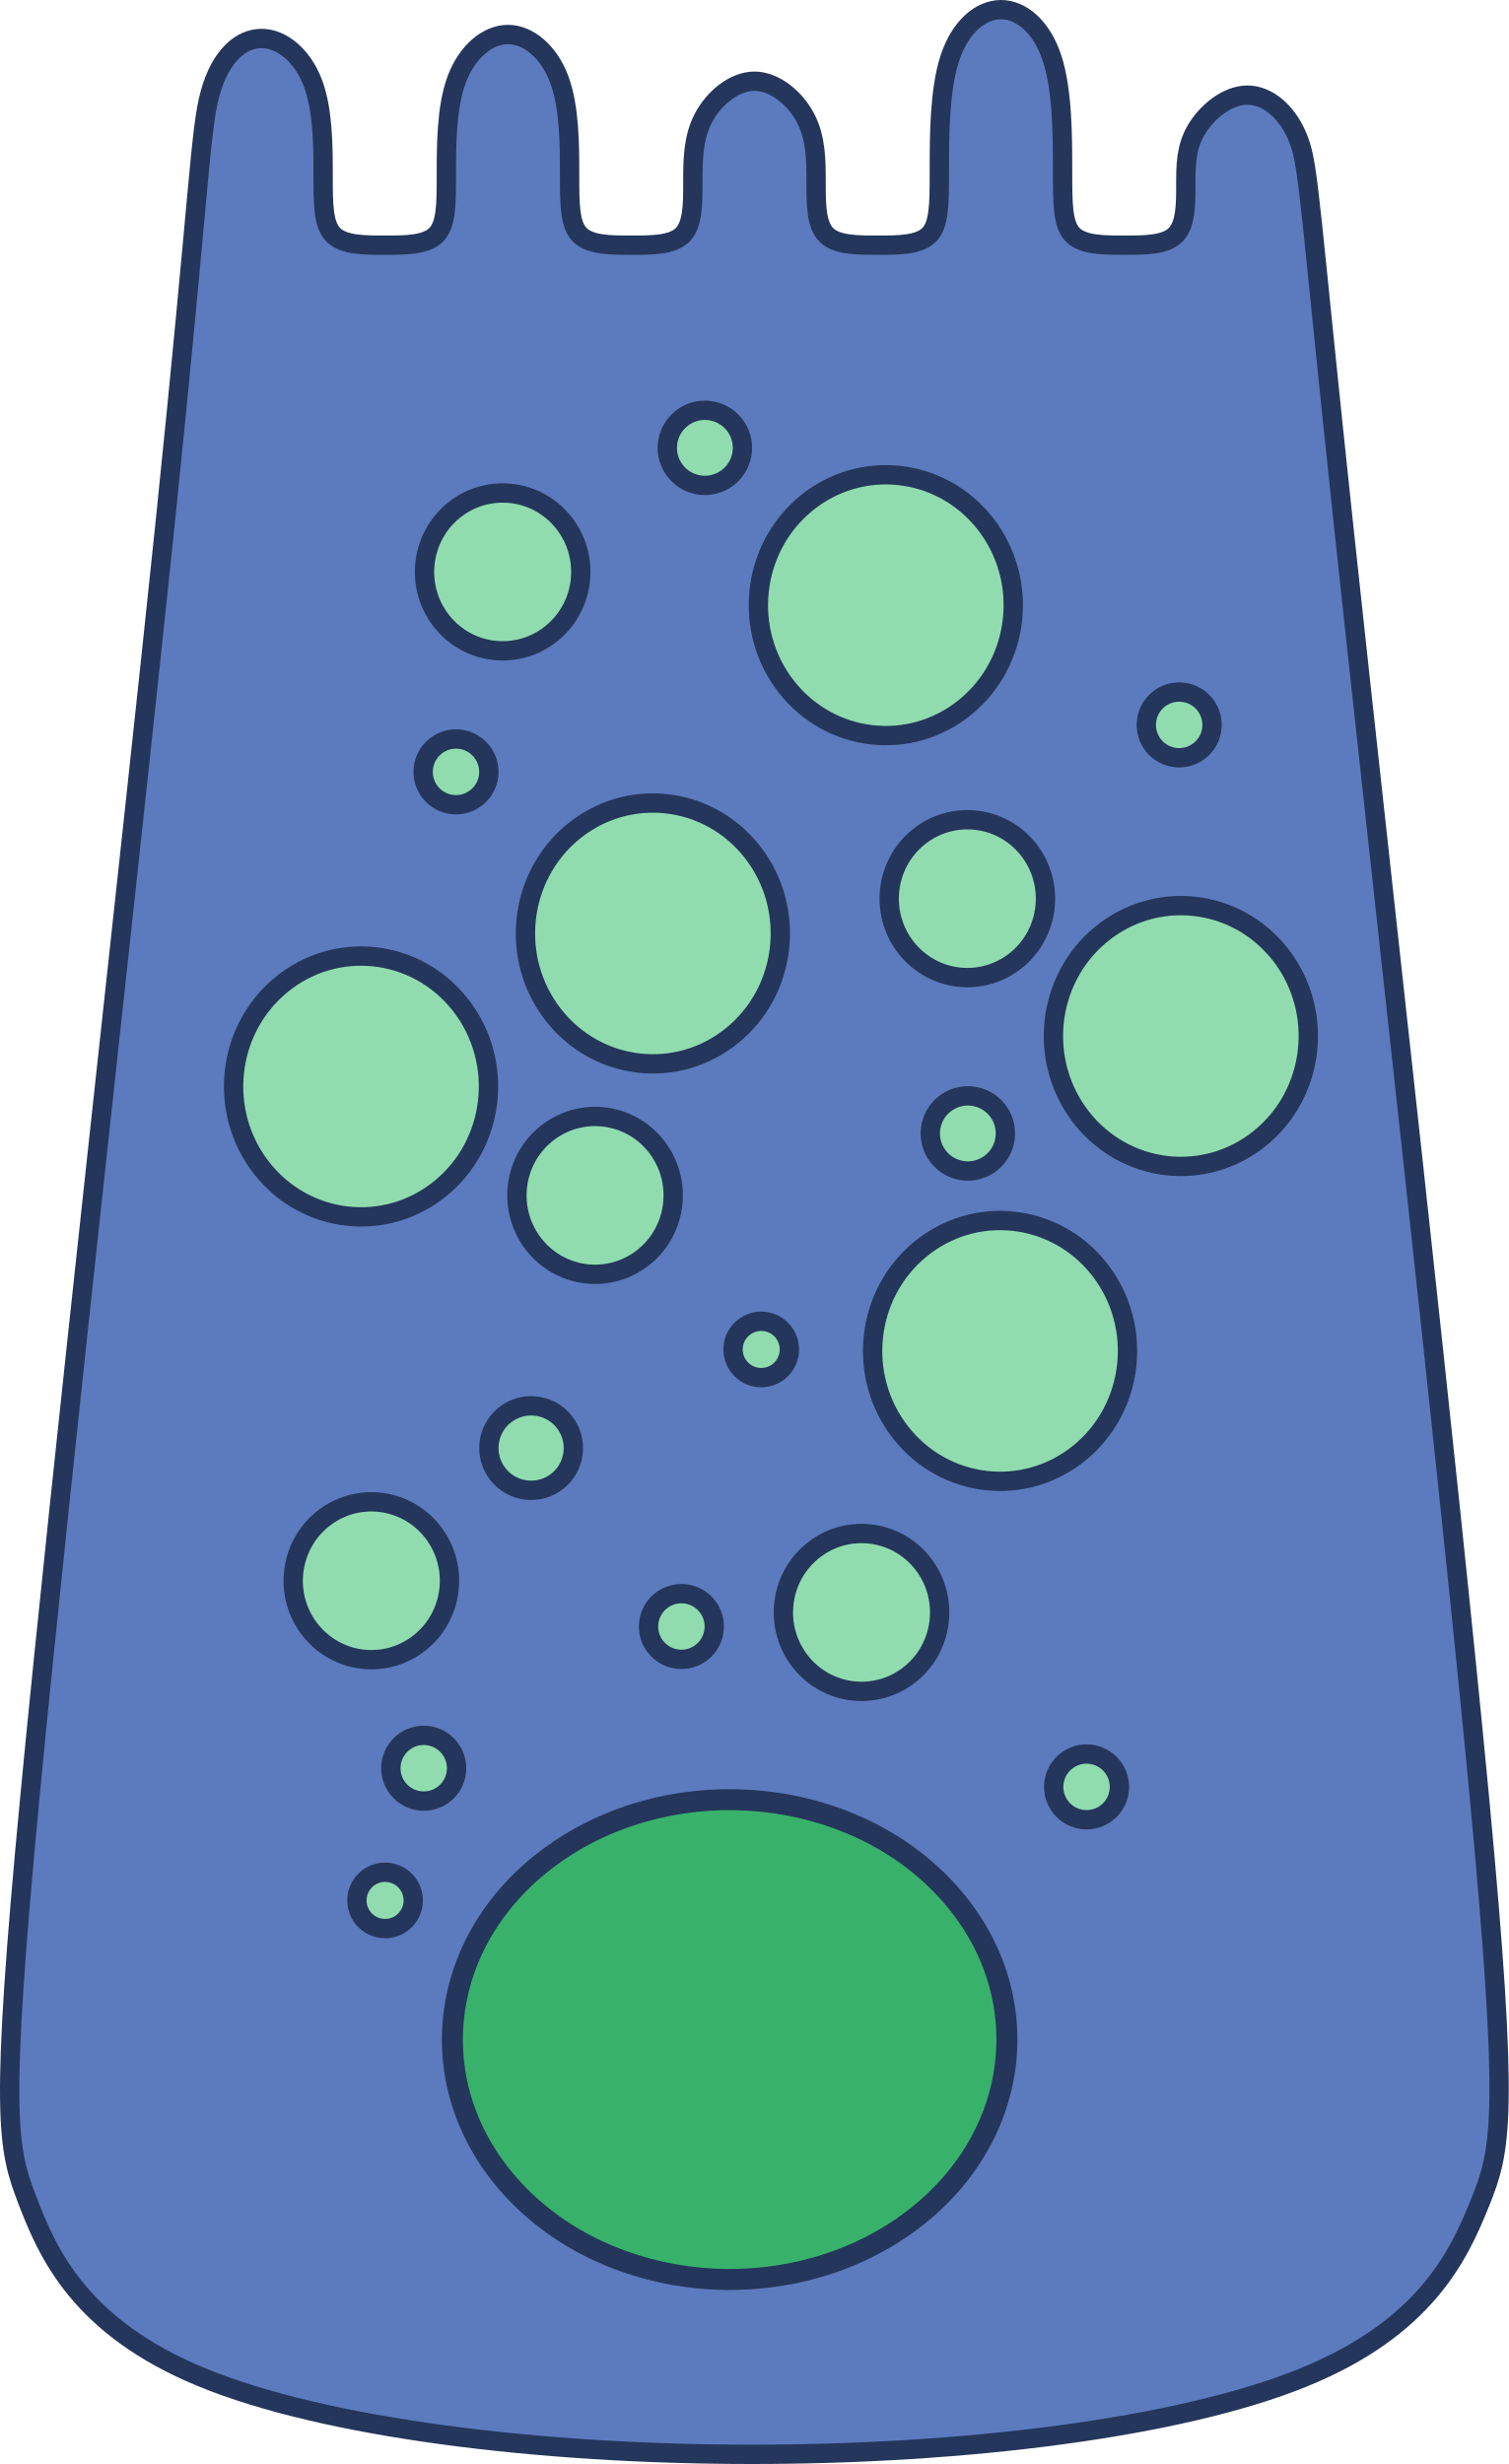
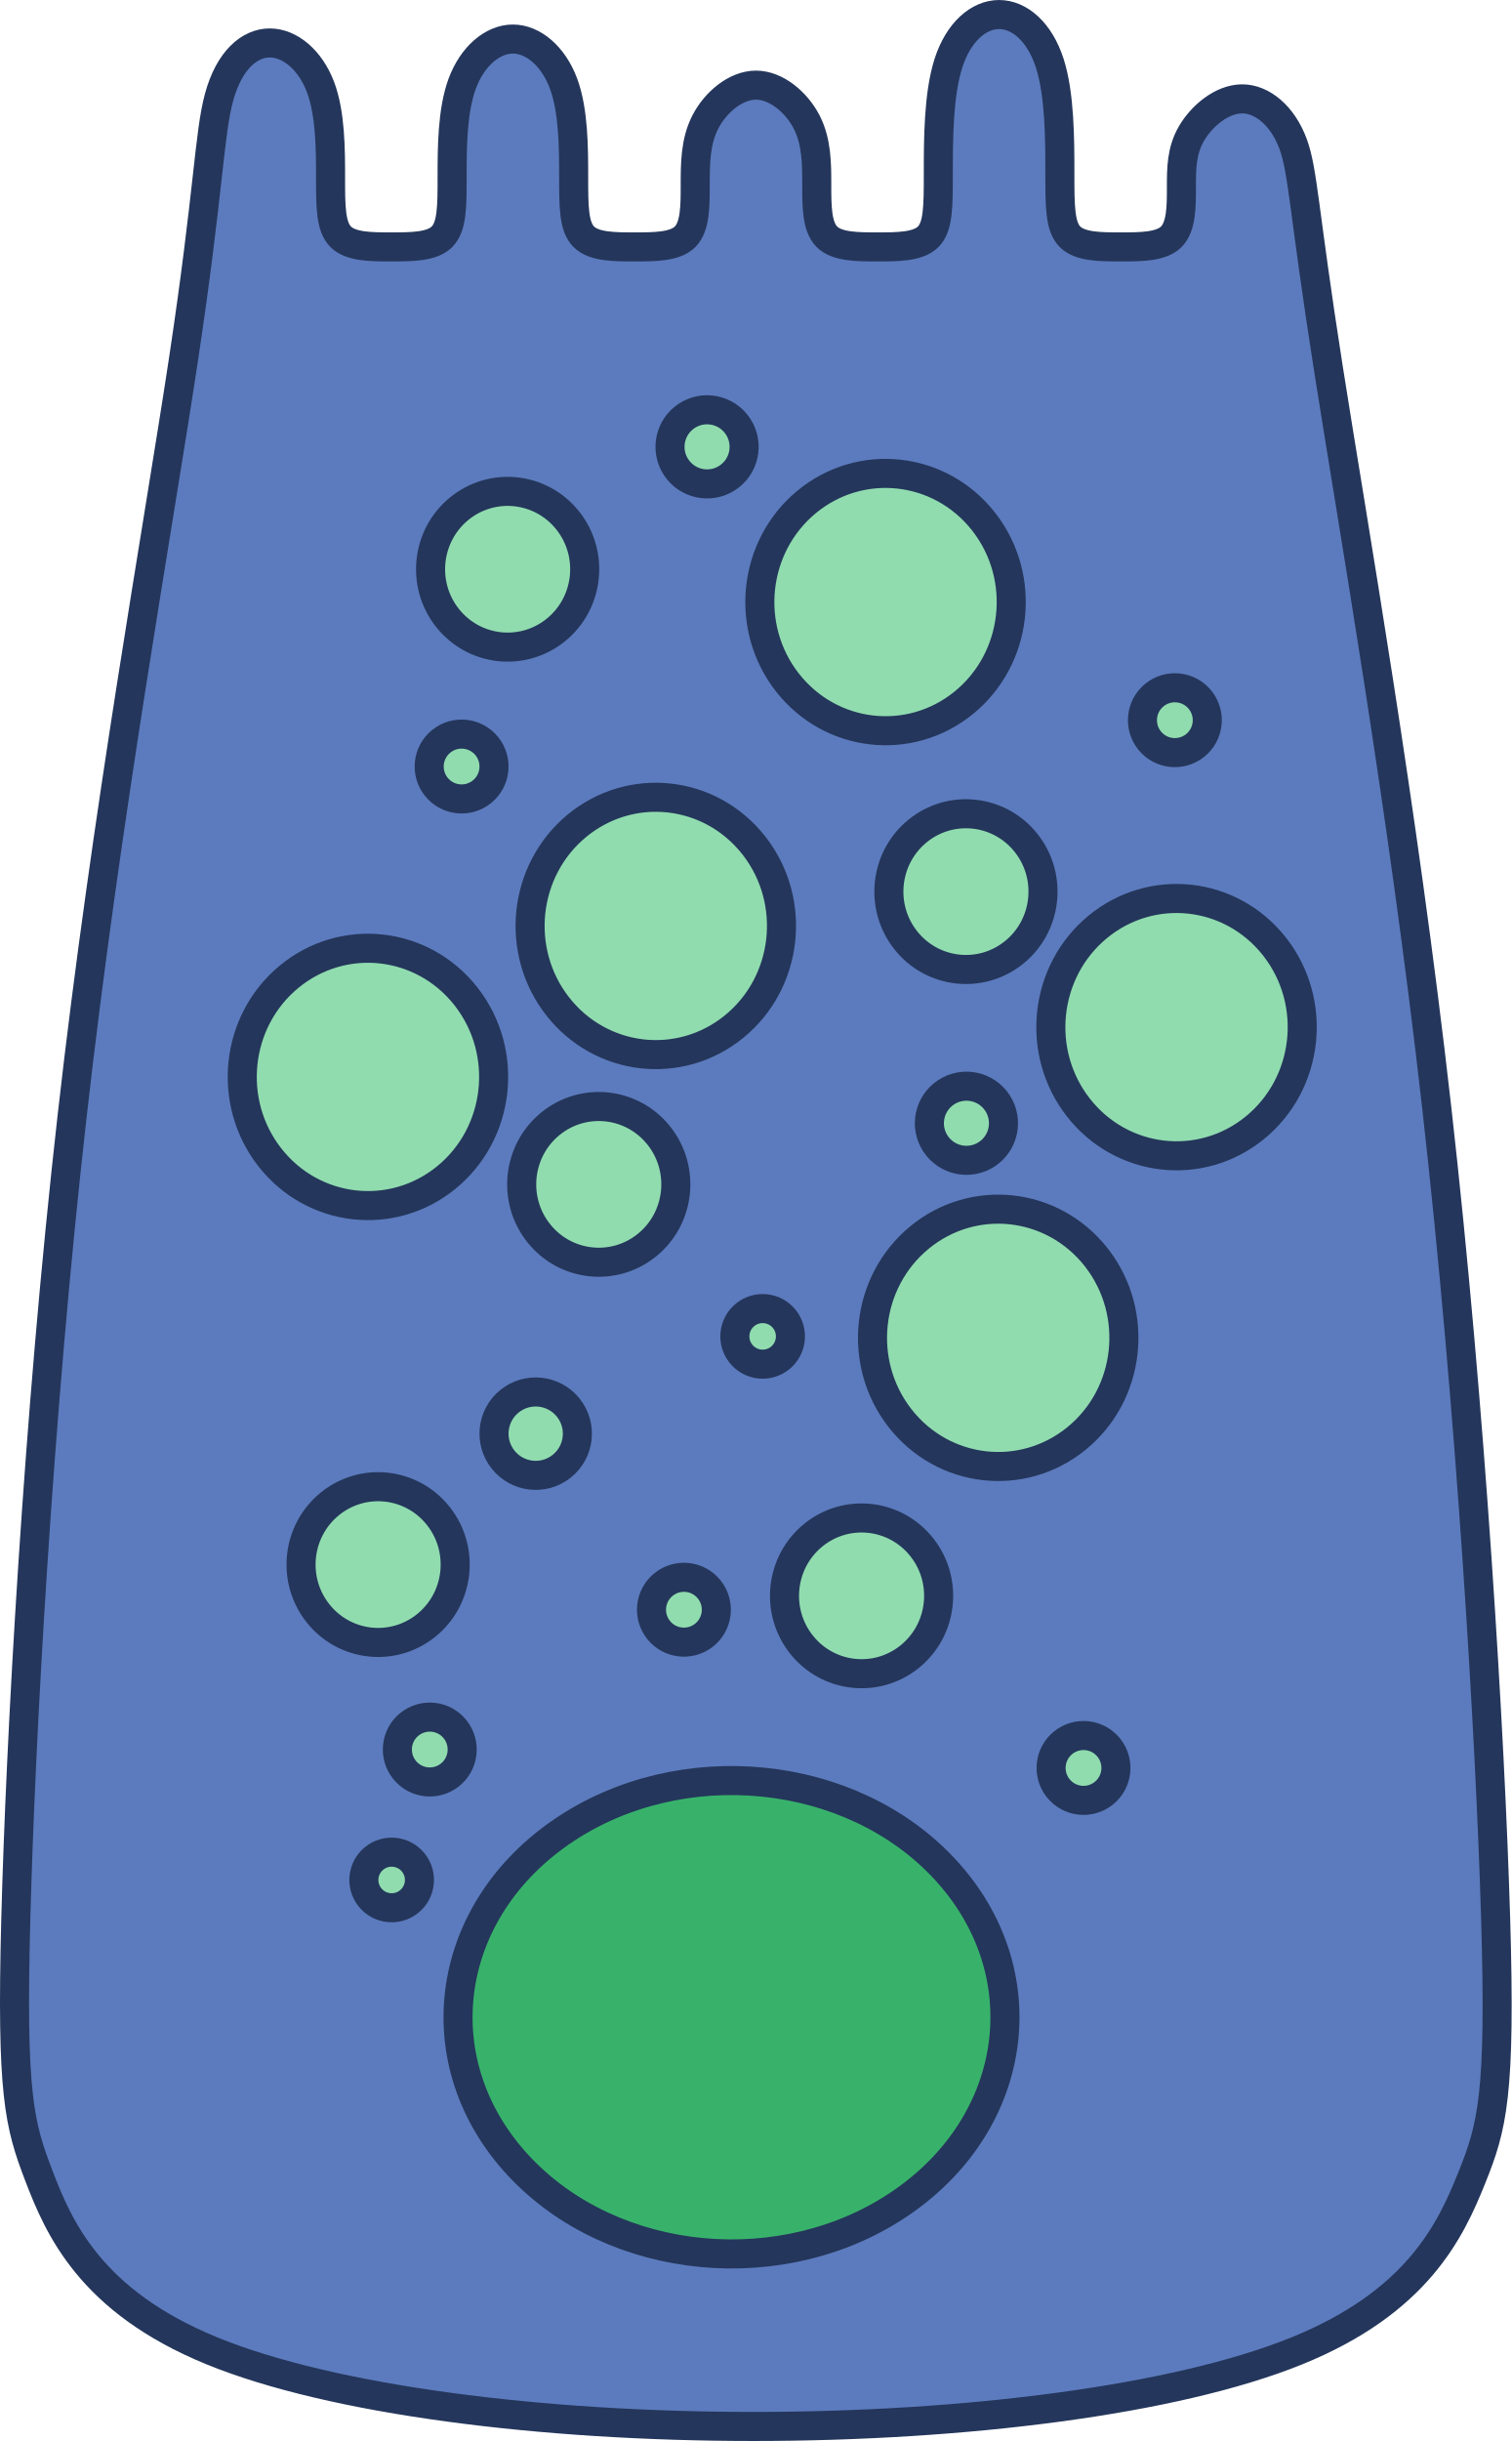
- <svg xmlns="http://www.w3.org/2000/svg" width="117.109mm" height="191.26mm" viewBox="0 0 117.109 191.26" version="1.1" id="svg1">
+ <svg xmlns="http://www.w3.org/2000/svg" width="78.054mm" height="126.002mm" viewBox="0 0 78.054 126.002" version="1.1" id="svg1">
  <defs id="defs1">
    </defs>
-   <g id="layer1" transform="translate(-146.5792,-105.3042)">
-     <g id="g134-9" style="stroke:#24365b;stroke-width:1.852;stroke-dasharray:none;stroke-opacity:1" transform="matrix(0.81,0,0,0.81,-194.9609,-997.0184)">
-       <path id="path133-8" style="font-variation-settings:normal;opacity:1;fill:#5c7bbe;fill-opacity:1;stroke:#24365b;stroke-width:6.272;stroke-linecap:butt;stroke-linejoin:bevel;stroke-miterlimit:4;stroke-dasharray:none;stroke-dashoffset:0;stroke-opacity:1;stop-color:#000000;stop-opacity:1" d="m 1051.472,1237.948 c 11.328,105.918 33.911,305.282 43.791,410.043 9.88,104.761 7.058,114.919 0.23,131.876 -6.828,16.957 -17.66,40.712 -57.72,56.891 -40.059,16.179 -109.345,24.782 -178.631,24.782 -69.286,0 -138.571,-8.603 -178.397,-24.959 -39.826,-16.355 -50.191,-40.463 -56.697,-57.42 -6.506,-16.957 -9.152,-26.762 0.817,-131.347 9.969,-104.585 32.551,-303.944 43.843,-412.929 11.292,-108.985 11.292,-127.585 14.625,-139.708 3.333,-12.123 10,-17.767 16.667,-17.767 6.667,0 13.333,5.644 16.667,14.434 3.333,8.79 3.333,20.724 3.333,30.025 0,9.301 0,15.967 3.333,19.301 3.333,3.333 10,3.333 16.667,3.333 6.667,0 13.333,0 16.667,-3.333 3.333,-3.333 3.333,-10 3.333,-19.515 0,-9.515 0,-21.878 3.333,-30.882 3.333,-9.004 10,-14.648 16.667,-14.648 6.667,0 13.333,5.644 16.667,14.648 3.333,9.004 3.333,21.367 3.333,30.883 0,9.515 0,16.181 3.333,19.515 3.333,3.333 10,3.333 16.667,3.333 6.667,0 13.333,0 16.667,-3.333 3.333,-3.333 3.333,-10 3.333,-16.988 0,-6.988 0,-14.298 3.333,-20.775 3.333,-6.477 10,-12.122 16.667,-12.122 6.667,0 13.333,5.644 16.667,12.122 3.333,6.477 3.333,13.787 3.333,20.775 0,6.988 0,13.655 3.333,16.988 3.333,3.333 10,3.333 16.667,3.333 6.667,0 13.333,0 16.667,-3.333 3.333,-3.333 3.333,-10 3.333,-20.859 0,-10.86 0,-25.911 3.333,-36.259 3.333,-10.348 10,-15.993 16.667,-15.993 6.667,0 13.333,5.644 16.667,15.993 3.333,10.348 3.333,25.4 3.333,36.259 0,10.859 0,17.526 3.333,20.859 3.333,3.333 10,3.333 16.667,3.333 6.667,0 13.333,0 16.667,-3.333 3.333,-3.333 3.333,-10 3.333,-16.236 0,-6.236 0,-12.042 3.333,-17.767 3.333,-5.725 10,-11.369 16.667,-11.369 6.667,0 13.333,5.644 16.703,14.703 3.369,9.058 3.442,21.531 14.769,127.449 z" transform="matrix(0.295245,0,0,0.295245,240.0421,1046.479)" />
-       <path style="fill:#38b26b;fill-opacity:1;fill-rule:evenodd;stroke:#24365b;stroke-width:2.013;stroke-linecap:round;stroke-linejoin:bevel;stroke-dasharray:none;stroke-dashoffset:107.717;stroke-opacity:1" id="path134-8" d="m -1538.301,475.108 a 22.99,26.567 0 0 1 -3.732,37.26 22.99,26.567 0 0 1 -32.255,-4.188 22.99,26.567 0 0 1 3.515,-37.288 22.99,26.567 0 0 1 32.279,3.936" transform="rotate(-90)" />
-       <path style="fill:#90dcaf;fill-opacity:1;fill-rule:evenodd;stroke:#24365b;stroke-width:1.852;stroke-linecap:round;stroke-linejoin:bevel;stroke-dasharray:none;stroke-dashoffset:107.717;stroke-opacity:1" id="path135" d="m 510.088,1510.723 a 7.488,7.564 0 0 1 -1.216,10.608 7.488,7.564 0 0 1 -10.505,-1.192 7.488,7.564 0 0 1 1.145,-10.616 7.488,7.564 0 0 1 10.513,1.121" />
-       <path style="fill:#90dcaf;fill-opacity:1;fill-rule:evenodd;stroke:#24365b;stroke-width:1.852;stroke-linecap:round;stroke-linejoin:bevel;stroke-dasharray:none;stroke-dashoffset:107.717;stroke-opacity:1" id="path135-2" d="m 484.554,1470.757 a 7.488,7.564 0 0 1 -1.216,10.608 7.488,7.564 0 0 1 -10.505,-1.192 7.488,7.564 0 0 1 1.145,-10.616 7.488,7.564 0 0 1 10.513,1.121" />
-       <path style="fill:#90dcaf;fill-opacity:1;fill-rule:evenodd;stroke:#24365b;stroke-width:1.852;stroke-linecap:round;stroke-linejoin:bevel;stroke-dasharray:none;stroke-dashoffset:107.717;stroke-opacity:1" id="path135-7" d="m 520.228,1442.322 a 7.488,7.564 0 0 1 -1.216,10.608 7.488,7.564 0 0 1 -10.505,-1.192 7.488,7.564 0 0 1 1.145,-10.616 7.488,7.564 0 0 1 10.513,1.121" />
-       <path style="fill:#90dcaf;fill-opacity:1;fill-rule:evenodd;stroke:#24365b;stroke-width:1.852;stroke-linecap:round;stroke-linejoin:bevel;stroke-dasharray:none;stroke-dashoffset:107.717;stroke-opacity:1" id="path135-5" d="m 475.7,1411.01 a 7.488,7.564 0 0 1 -1.216,10.608 7.488,7.564 0 0 1 -10.505,-1.192 7.488,7.564 0 0 1 1.145,-10.616 7.488,7.564 0 0 1 10.513,1.121" />
-       <path style="fill:#90dcaf;fill-opacity:1;fill-rule:evenodd;stroke:#24365b;stroke-width:1.852;stroke-linecap:round;stroke-linejoin:bevel;stroke-dasharray:none;stroke-dashoffset:107.717;stroke-opacity:1" id="path135-4" d="m 463.116,1507.687 a 7.488,7.564 0 0 1 -1.216,10.608 7.488,7.564 0 0 1 -10.505,-1.192 7.488,7.564 0 0 1 1.145,-10.616 7.488,7.564 0 0 1 10.513,1.121" />
-       <path style="fill:#90dcaf;fill-opacity:1;fill-rule:evenodd;stroke:#24365b;stroke-width:1.852;stroke-linecap:round;stroke-linejoin:bevel;stroke-dasharray:none;stroke-dashoffset:107.717;stroke-opacity:1" id="path137" d="m 527.071,1482.606 a 12.212,12.497 0 0 1 -1.983,17.526 12.212,12.497 0 0 1 -17.134,-1.97 12.212,12.497 0 0 1 1.867,-17.54 12.212,12.497 0 0 1 17.147,1.852" />
-       <path style="fill:#90dcaf;fill-opacity:1;fill-rule:evenodd;stroke:#24365b;stroke-width:1.852;stroke-linecap:round;stroke-linejoin:bevel;stroke-dasharray:none;stroke-dashoffset:107.717;stroke-opacity:1" id="path137-4" d="m 493.803,1442.598 a 12.212,12.497 0 0 1 -1.983,17.527 12.212,12.497 0 0 1 -17.134,-1.97 12.212,12.497 0 0 1 1.867,-17.54 12.212,12.497 0 0 1 17.147,1.852" />
-       <path style="fill:#90dcaf;fill-opacity:1;fill-rule:evenodd;stroke:#24365b;stroke-width:1.852;stroke-linecap:round;stroke-linejoin:bevel;stroke-dasharray:none;stroke-dashoffset:107.717;stroke-opacity:1" id="path137-0" d="m 516.124,1411.141 a 12.212,12.497 0 0 1 -1.983,17.527 12.212,12.497 0 0 1 -17.134,-1.97 12.212,12.497 0 0 1 1.867,-17.54 12.212,12.497 0 0 1 17.147,1.852" />
-       <path style="fill:#90dcaf;fill-opacity:1;fill-rule:evenodd;stroke:#24365b;stroke-width:1.852;stroke-linecap:round;stroke-linejoin:bevel;stroke-dasharray:none;stroke-dashoffset:107.717;stroke-opacity:1" id="path137-2" d="m 465.836,1457.264 a 12.212,12.497 0 0 1 -1.983,17.526 12.212,12.497 0 0 1 -17.134,-1.97 12.212,12.497 0 0 1 1.867,-17.54 12.212,12.497 0 0 1 17.147,1.852" />
-       <path style="fill:#90dcaf;fill-opacity:1;fill-rule:evenodd;stroke:#24365b;stroke-width:1.852;stroke-linecap:round;stroke-linejoin:bevel;stroke-dasharray:none;stroke-dashoffset:107.717;stroke-opacity:1" id="path137-8" d="m 544.397,1452.429 a 12.212,12.497 0 0 1 -1.983,17.526 12.212,12.497 0 0 1 -17.134,-1.97 12.212,12.497 0 0 1 1.867,-17.54 12.212,12.497 0 0 1 17.147,1.852" />
-       <path style="fill:#90dcaf;fill-opacity:1;fill-rule:evenodd;stroke:#24365b;stroke-width:1.852;stroke-linecap:round;stroke-linejoin:bevel;stroke-dasharray:none;stroke-dashoffset:107.717;stroke-opacity:1" id="path139" d="m 475.728,1497.149 a 4.05,4.05 0 0 1 -0.657,5.68 4.05,4.05 0 0 1 -5.682,-0.638 4.05,4.05 0 0 1 0.619,-5.684 4.05,4.05 0 0 1 5.686,0.6" />
-       <path style="fill:#90dcaf;fill-opacity:1;fill-rule:evenodd;stroke:#24365b;stroke-width:1.852;stroke-linecap:round;stroke-linejoin:bevel;stroke-dasharray:none;stroke-dashoffset:107.717;stroke-opacity:1" id="path140" d="m 496.719,1488.536 a 2.7,2.7 0 0 1 -0.438,3.787 2.7,2.7 0 0 1 -3.788,-0.425 2.7,2.7 0 0 1 0.413,-3.79 2.7,2.7 0 0 1 3.791,0.4" />
-       <path style="fill:#90dcaf;fill-opacity:1;fill-rule:evenodd;stroke:#24365b;stroke-width:1.852;stroke-linecap:round;stroke-linejoin:bevel;stroke-dasharray:none;stroke-dashoffset:107.717;stroke-opacity:1" id="path140-8" d="m 460.674,1541.335 a 2.7,2.7 0 0 1 -0.438,3.787 2.7,2.7 0 0 1 -3.788,-0.425 2.7,2.7 0 0 1 0.413,-3.79 2.7,2.7 0 0 1 3.791,0.4" />
-       <path style="fill:#90dcaf;fill-opacity:1;fill-rule:evenodd;stroke:#24365b;stroke-width:1.852;stroke-linecap:round;stroke-linejoin:bevel;stroke-dasharray:none;stroke-dashoffset:107.717;stroke-opacity:1" id="path141" d="m 489.422,1514.807 a 3.15,3.15 0 0 1 -0.511,4.418 3.15,3.15 0 0 1 -4.419,-0.496 3.15,3.15 0 0 1 0.482,-4.421 3.15,3.15 0 0 1 4.423,0.467" />
-       <path style="fill:#90dcaf;fill-opacity:1;fill-rule:evenodd;stroke:#24365b;stroke-width:1.852;stroke-linecap:round;stroke-linejoin:bevel;stroke-dasharray:none;stroke-dashoffset:107.717;stroke-opacity:1" id="path141-2" d="m 464.73,1528.387 a 3.15,3.15 0 0 1 -0.511,4.418 3.15,3.15 0 0 1 -4.419,-0.496 3.15,3.15 0 0 1 0.482,-4.421 3.15,3.15 0 0 1 4.423,0.467" />
-       <path style="fill:#90dcaf;fill-opacity:1;fill-rule:evenodd;stroke:#24365b;stroke-width:1.852;stroke-linecap:round;stroke-linejoin:bevel;stroke-dasharray:none;stroke-dashoffset:107.717;stroke-opacity:1" id="path141-5" d="m 528.247,1530.176 a 3.15,3.15 0 0 1 -0.511,4.418 3.15,3.15 0 0 1 -4.419,-0.496 3.15,3.15 0 0 1 0.482,-4.421 3.15,3.15 0 0 1 4.423,0.467" />
-       <path style="fill:#90dcaf;fill-opacity:1;fill-rule:evenodd;stroke:#24365b;stroke-width:1.852;stroke-linecap:round;stroke-linejoin:bevel;stroke-dasharray:none;stroke-dashoffset:107.717;stroke-opacity:1" id="path142" d="m 537.122,1428.407 a 3.15,3.15 0 0 1 -0.511,4.418 3.15,3.15 0 0 1 -4.419,-0.496 3.15,3.15 0 0 1 0.482,-4.421 3.15,3.15 0 0 1 4.423,0.467" />
-       <path style="fill:#90dcaf;fill-opacity:1;fill-rule:evenodd;stroke:#24365b;stroke-width:1.852;stroke-linecap:round;stroke-linejoin:bevel;stroke-dasharray:none;stroke-dashoffset:107.717;stroke-opacity:1" id="path143" d="m 467.822,1432.907 a 3.15,3.15 0 0 1 -0.511,4.418 3.15,3.15 0 0 1 -4.419,-0.496 3.15,3.15 0 0 1 0.482,-4.421 3.15,3.15 0 0 1 4.423,0.467" />
-       <path style="fill:#90dcaf;fill-opacity:1;fill-rule:evenodd;stroke:#24365b;stroke-width:1.852;stroke-linecap:round;stroke-linejoin:bevel;stroke-dasharray:none;stroke-dashoffset:107.717;stroke-opacity:1" id="path144" d="m 492.025,1401.578 a 3.6,3.6 0 0 1 -0.584,5.049 3.6,3.6 0 0 1 -5.051,-0.567 3.6,3.6 0 0 1 0.55,-5.053 3.6,3.6 0 0 1 5.055,0.533" />
-       <path style="fill:#90dcaf;fill-opacity:1;fill-rule:evenodd;stroke:#24365b;stroke-width:1.852;stroke-linecap:round;stroke-linejoin:bevel;stroke-dasharray:none;stroke-dashoffset:107.717;stroke-opacity:1" id="path145" d="m 517.225,1467.278 a 3.6,3.6 0 0 1 -0.584,5.049 3.6,3.6 0 0 1 -5.051,-0.567 3.6,3.6 0 0 1 0.55,-5.053 3.6,3.6 0 0 1 5.055,0.533" />
+   <g id="layer1" transform="translate(-78.05207,-129.3812)">
+     <g id="g134-9" style="stroke:#24365b;stroke-width:2.823;stroke-dasharray:none;stroke-opacity:1" transform="matrix(0.531441,0,0,0.531441,-145.42,-593.5948)">
+       <path id="path133-8" style="font-variation-settings:normal;opacity:1;fill:#5c7bbe;fill-opacity:1;stroke:#24365b;stroke-width:9.56;stroke-linecap:butt;stroke-linejoin:bevel;stroke-miterlimit:4;stroke-dasharray:none;stroke-dashoffset:0;stroke-opacity:1;stop-color:#000000;stop-opacity:1" d="m 1048.303,1184.088 c 8.159,52.057 24.404,143.699 35.696,243.381 11.291,99.682 17.629,207.404 19.387,266.344 1.758,58.94 -1.065,69.098 -7.892,86.055 -6.828,16.957 -17.66,40.712 -57.72,56.891 -40.059,16.179 -109.345,24.782 -178.631,24.782 -69.286,0 -138.571,-8.603 -178.397,-24.959 -39.826,-16.355 -50.191,-40.463 -56.697,-57.42 -6.506,-16.957 -9.152,-26.762 -7.623,-84.766 1.528,-58.004 7.23,-164.206 18.522,-263.887 11.291,-99.682 28.172,-192.842 36.612,-248.724 8.441,-55.882 8.441,-74.483 11.774,-86.606 3.333,-12.123 10,-17.767 16.667,-17.767 6.667,0 13.333,5.644 16.667,14.434 3.333,8.79 3.333,20.724 3.333,30.025 0,9.301 0,15.967 3.333,19.301 3.333,3.333 10,3.333 16.667,3.333 6.667,0 13.333,0 16.667,-3.333 3.333,-3.333 3.333,-10 3.333,-19.515 0,-9.515 0,-21.878 3.333,-30.882 3.333,-9.004 10,-14.648 16.667,-14.648 6.667,0 13.333,5.644 16.667,14.648 3.333,9.004 3.333,21.367 3.333,30.883 0,9.515 0,16.181 3.333,19.515 3.333,3.333 10,3.333 16.667,3.333 6.667,0 13.333,0 16.667,-3.333 3.333,-3.333 3.333,-10 3.333,-16.988 0,-6.988 0,-14.298 3.333,-20.775 3.333,-6.477 10,-12.122 16.667,-12.122 6.667,0 13.333,5.644 16.667,12.122 3.333,6.477 3.333,13.787 3.333,20.775 0,6.988 0,13.655 3.333,16.988 3.333,3.333 10,3.333 16.667,3.333 6.667,0 13.333,0 16.667,-3.333 3.333,-3.333 3.333,-10 3.333,-20.859 0,-10.86 0,-25.911 3.333,-36.259 3.333,-10.348 10,-15.993 16.667,-15.993 6.667,0 13.333,5.644 16.667,15.993 3.333,10.348 3.333,25.4 3.333,36.259 0,10.859 0,17.526 3.333,20.859 3.333,3.333 10,3.333 16.667,3.333 6.667,0 13.333,0 16.667,-3.333 3.333,-3.333 3.333,-10 3.333,-16.236 0,-6.236 0,-12.042 3.333,-17.767 3.333,-5.725 10,-11.369 16.667,-11.369 6.667,0 13.333,5.644 16.703,14.703 3.369,9.058 3.442,21.531 11.6,73.588 z" transform="matrix(0.295245,0,0,0.295245,240.0421,1046.479)" />
+       <path style="fill:#38b26b;fill-opacity:1;fill-rule:evenodd;stroke:#24365b;stroke-width:2.823;stroke-linecap:round;stroke-linejoin:bevel;stroke-dasharray:none;stroke-dashoffset:107.717;stroke-opacity:1" id="path134-8" d="m -1538.301,475.108 a 22.99,26.567 0 0 1 -3.732,37.26 22.99,26.567 0 0 1 -32.255,-4.188 22.99,26.567 0 0 1 3.515,-37.288 22.99,26.567 0 0 1 32.279,3.936" transform="rotate(-90)" />
+       <path style="fill:#90dcaf;fill-opacity:1;fill-rule:evenodd;stroke:#24365b;stroke-width:2.823;stroke-linecap:round;stroke-linejoin:bevel;stroke-dasharray:none;stroke-dashoffset:107.717;stroke-opacity:1" id="path135" d="m 510.088,1510.723 a 7.488,7.564 0 0 1 -1.216,10.608 7.488,7.564 0 0 1 -10.505,-1.192 7.488,7.564 0 0 1 1.145,-10.616 7.488,7.564 0 0 1 10.513,1.121" />
+       <path style="fill:#90dcaf;fill-opacity:1;fill-rule:evenodd;stroke:#24365b;stroke-width:2.823;stroke-linecap:round;stroke-linejoin:bevel;stroke-dasharray:none;stroke-dashoffset:107.717;stroke-opacity:1" id="path135-2" d="m 484.554,1470.757 a 7.488,7.564 0 0 1 -1.216,10.608 7.488,7.564 0 0 1 -10.505,-1.192 7.488,7.564 0 0 1 1.145,-10.616 7.488,7.564 0 0 1 10.513,1.121" />
+       <path style="fill:#90dcaf;fill-opacity:1;fill-rule:evenodd;stroke:#24365b;stroke-width:2.823;stroke-linecap:round;stroke-linejoin:bevel;stroke-dasharray:none;stroke-dashoffset:107.717;stroke-opacity:1" id="path135-7" d="m 520.228,1442.322 a 7.488,7.564 0 0 1 -1.216,10.608 7.488,7.564 0 0 1 -10.505,-1.192 7.488,7.564 0 0 1 1.145,-10.616 7.488,7.564 0 0 1 10.513,1.121" />
+       <path style="fill:#90dcaf;fill-opacity:1;fill-rule:evenodd;stroke:#24365b;stroke-width:2.823;stroke-linecap:round;stroke-linejoin:bevel;stroke-dasharray:none;stroke-dashoffset:107.717;stroke-opacity:1" id="path135-5" d="m 475.7,1411.01 a 7.488,7.564 0 0 1 -1.216,10.608 7.488,7.564 0 0 1 -10.505,-1.192 7.488,7.564 0 0 1 1.145,-10.616 7.488,7.564 0 0 1 10.513,1.121" />
+       <path style="fill:#90dcaf;fill-opacity:1;fill-rule:evenodd;stroke:#24365b;stroke-width:2.823;stroke-linecap:round;stroke-linejoin:bevel;stroke-dasharray:none;stroke-dashoffset:107.717;stroke-opacity:1" id="path135-4" d="m 463.116,1507.687 a 7.488,7.564 0 0 1 -1.216,10.608 7.488,7.564 0 0 1 -10.505,-1.192 7.488,7.564 0 0 1 1.145,-10.616 7.488,7.564 0 0 1 10.513,1.121" />
+       <path style="fill:#90dcaf;fill-opacity:1;fill-rule:evenodd;stroke:#24365b;stroke-width:2.823;stroke-linecap:round;stroke-linejoin:bevel;stroke-dasharray:none;stroke-dashoffset:107.717;stroke-opacity:1" id="path137" d="m 527.071,1482.606 a 12.212,12.497 0 0 1 -1.983,17.526 12.212,12.497 0 0 1 -17.134,-1.97 12.212,12.497 0 0 1 1.867,-17.54 12.212,12.497 0 0 1 17.147,1.852" />
+       <path style="fill:#90dcaf;fill-opacity:1;fill-rule:evenodd;stroke:#24365b;stroke-width:2.823;stroke-linecap:round;stroke-linejoin:bevel;stroke-dasharray:none;stroke-dashoffset:107.717;stroke-opacity:1" id="path137-4" d="m 493.803,1442.598 a 12.212,12.497 0 0 1 -1.983,17.527 12.212,12.497 0 0 1 -17.134,-1.97 12.212,12.497 0 0 1 1.867,-17.54 12.212,12.497 0 0 1 17.147,1.852" />
+       <path style="fill:#90dcaf;fill-opacity:1;fill-rule:evenodd;stroke:#24365b;stroke-width:2.823;stroke-linecap:round;stroke-linejoin:bevel;stroke-dasharray:none;stroke-dashoffset:107.717;stroke-opacity:1" id="path137-0" d="m 516.124,1411.141 a 12.212,12.497 0 0 1 -1.983,17.527 12.212,12.497 0 0 1 -17.134,-1.97 12.212,12.497 0 0 1 1.867,-17.54 12.212,12.497 0 0 1 17.147,1.852" />
+       <path style="fill:#90dcaf;fill-opacity:1;fill-rule:evenodd;stroke:#24365b;stroke-width:2.823;stroke-linecap:round;stroke-linejoin:bevel;stroke-dasharray:none;stroke-dashoffset:107.717;stroke-opacity:1" id="path137-2" d="m 465.836,1457.264 a 12.212,12.497 0 0 1 -1.983,17.526 12.212,12.497 0 0 1 -17.134,-1.97 12.212,12.497 0 0 1 1.867,-17.54 12.212,12.497 0 0 1 17.147,1.852" />
+       <path style="fill:#90dcaf;fill-opacity:1;fill-rule:evenodd;stroke:#24365b;stroke-width:2.823;stroke-linecap:round;stroke-linejoin:bevel;stroke-dasharray:none;stroke-dashoffset:107.717;stroke-opacity:1" id="path137-8" d="m 544.397,1452.429 a 12.212,12.497 0 0 1 -1.983,17.526 12.212,12.497 0 0 1 -17.134,-1.97 12.212,12.497 0 0 1 1.867,-17.54 12.212,12.497 0 0 1 17.147,1.852" />
+       <path style="fill:#90dcaf;fill-opacity:1;fill-rule:evenodd;stroke:#24365b;stroke-width:2.823;stroke-linecap:round;stroke-linejoin:bevel;stroke-dasharray:none;stroke-dashoffset:107.717;stroke-opacity:1" id="path139" d="m 475.728,1497.149 a 4.05,4.05 0 0 1 -0.657,5.68 4.05,4.05 0 0 1 -5.682,-0.638 4.05,4.05 0 0 1 0.619,-5.684 4.05,4.05 0 0 1 5.686,0.6" />
+       <path style="fill:#90dcaf;fill-opacity:1;fill-rule:evenodd;stroke:#24365b;stroke-width:2.823;stroke-linecap:round;stroke-linejoin:bevel;stroke-dasharray:none;stroke-dashoffset:107.717;stroke-opacity:1" id="path140" d="m 496.719,1488.536 a 2.7,2.7 0 0 1 -0.438,3.787 2.7,2.7 0 0 1 -3.788,-0.425 2.7,2.7 0 0 1 0.413,-3.79 2.7,2.7 0 0 1 3.791,0.4" />
+       <path style="fill:#90dcaf;fill-opacity:1;fill-rule:evenodd;stroke:#24365b;stroke-width:2.823;stroke-linecap:round;stroke-linejoin:bevel;stroke-dasharray:none;stroke-dashoffset:107.717;stroke-opacity:1" id="path140-8" d="m 460.674,1541.335 a 2.7,2.7 0 0 1 -0.438,3.787 2.7,2.7 0 0 1 -3.788,-0.425 2.7,2.7 0 0 1 0.413,-3.79 2.7,2.7 0 0 1 3.791,0.4" />
+       <path style="fill:#90dcaf;fill-opacity:1;fill-rule:evenodd;stroke:#24365b;stroke-width:2.823;stroke-linecap:round;stroke-linejoin:bevel;stroke-dasharray:none;stroke-dashoffset:107.717;stroke-opacity:1" id="path141" d="m 489.422,1514.807 a 3.15,3.15 0 0 1 -0.511,4.418 3.15,3.15 0 0 1 -4.419,-0.496 3.15,3.15 0 0 1 0.482,-4.421 3.15,3.15 0 0 1 4.423,0.467" />
+       <path style="fill:#90dcaf;fill-opacity:1;fill-rule:evenodd;stroke:#24365b;stroke-width:2.823;stroke-linecap:round;stroke-linejoin:bevel;stroke-dasharray:none;stroke-dashoffset:107.717;stroke-opacity:1" id="path141-2" d="m 464.73,1528.387 a 3.15,3.15 0 0 1 -0.511,4.418 3.15,3.15 0 0 1 -4.419,-0.496 3.15,3.15 0 0 1 0.482,-4.421 3.15,3.15 0 0 1 4.423,0.467" />
+       <path style="fill:#90dcaf;fill-opacity:1;fill-rule:evenodd;stroke:#24365b;stroke-width:2.823;stroke-linecap:round;stroke-linejoin:bevel;stroke-dasharray:none;stroke-dashoffset:107.717;stroke-opacity:1" id="path141-5" d="m 528.247,1530.176 a 3.15,3.15 0 0 1 -0.511,4.418 3.15,3.15 0 0 1 -4.419,-0.496 3.15,3.15 0 0 1 0.482,-4.421 3.15,3.15 0 0 1 4.423,0.467" />
+       <path style="fill:#90dcaf;fill-opacity:1;fill-rule:evenodd;stroke:#24365b;stroke-width:2.823;stroke-linecap:round;stroke-linejoin:bevel;stroke-dasharray:none;stroke-dashoffset:107.717;stroke-opacity:1" id="path142" d="m 537.122,1428.407 a 3.15,3.15 0 0 1 -0.511,4.418 3.15,3.15 0 0 1 -4.419,-0.496 3.15,3.15 0 0 1 0.482,-4.421 3.15,3.15 0 0 1 4.423,0.467" />
+       <path style="fill:#90dcaf;fill-opacity:1;fill-rule:evenodd;stroke:#24365b;stroke-width:2.823;stroke-linecap:round;stroke-linejoin:bevel;stroke-dasharray:none;stroke-dashoffset:107.717;stroke-opacity:1" id="path143" d="m 467.822,1432.907 a 3.15,3.15 0 0 1 -0.511,4.418 3.15,3.15 0 0 1 -4.419,-0.496 3.15,3.15 0 0 1 0.482,-4.421 3.15,3.15 0 0 1 4.423,0.467" />
+       <path style="fill:#90dcaf;fill-opacity:1;fill-rule:evenodd;stroke:#24365b;stroke-width:2.823;stroke-linecap:round;stroke-linejoin:bevel;stroke-dasharray:none;stroke-dashoffset:107.717;stroke-opacity:1" id="path144" d="m 492.025,1401.578 a 3.6,3.6 0 0 1 -0.584,5.049 3.6,3.6 0 0 1 -5.051,-0.567 3.6,3.6 0 0 1 0.55,-5.053 3.6,3.6 0 0 1 5.055,0.533" />
+       <path style="fill:#90dcaf;fill-opacity:1;fill-rule:evenodd;stroke:#24365b;stroke-width:2.823;stroke-linecap:round;stroke-linejoin:bevel;stroke-dasharray:none;stroke-dashoffset:107.717;stroke-opacity:1" id="path145" d="m 517.225,1467.278 a 3.6,3.6 0 0 1 -0.584,5.049 3.6,3.6 0 0 1 -5.051,-0.567 3.6,3.6 0 0 1 0.55,-5.053 3.6,3.6 0 0 1 5.055,0.533" />
    </g>
  </g>
</svg>
